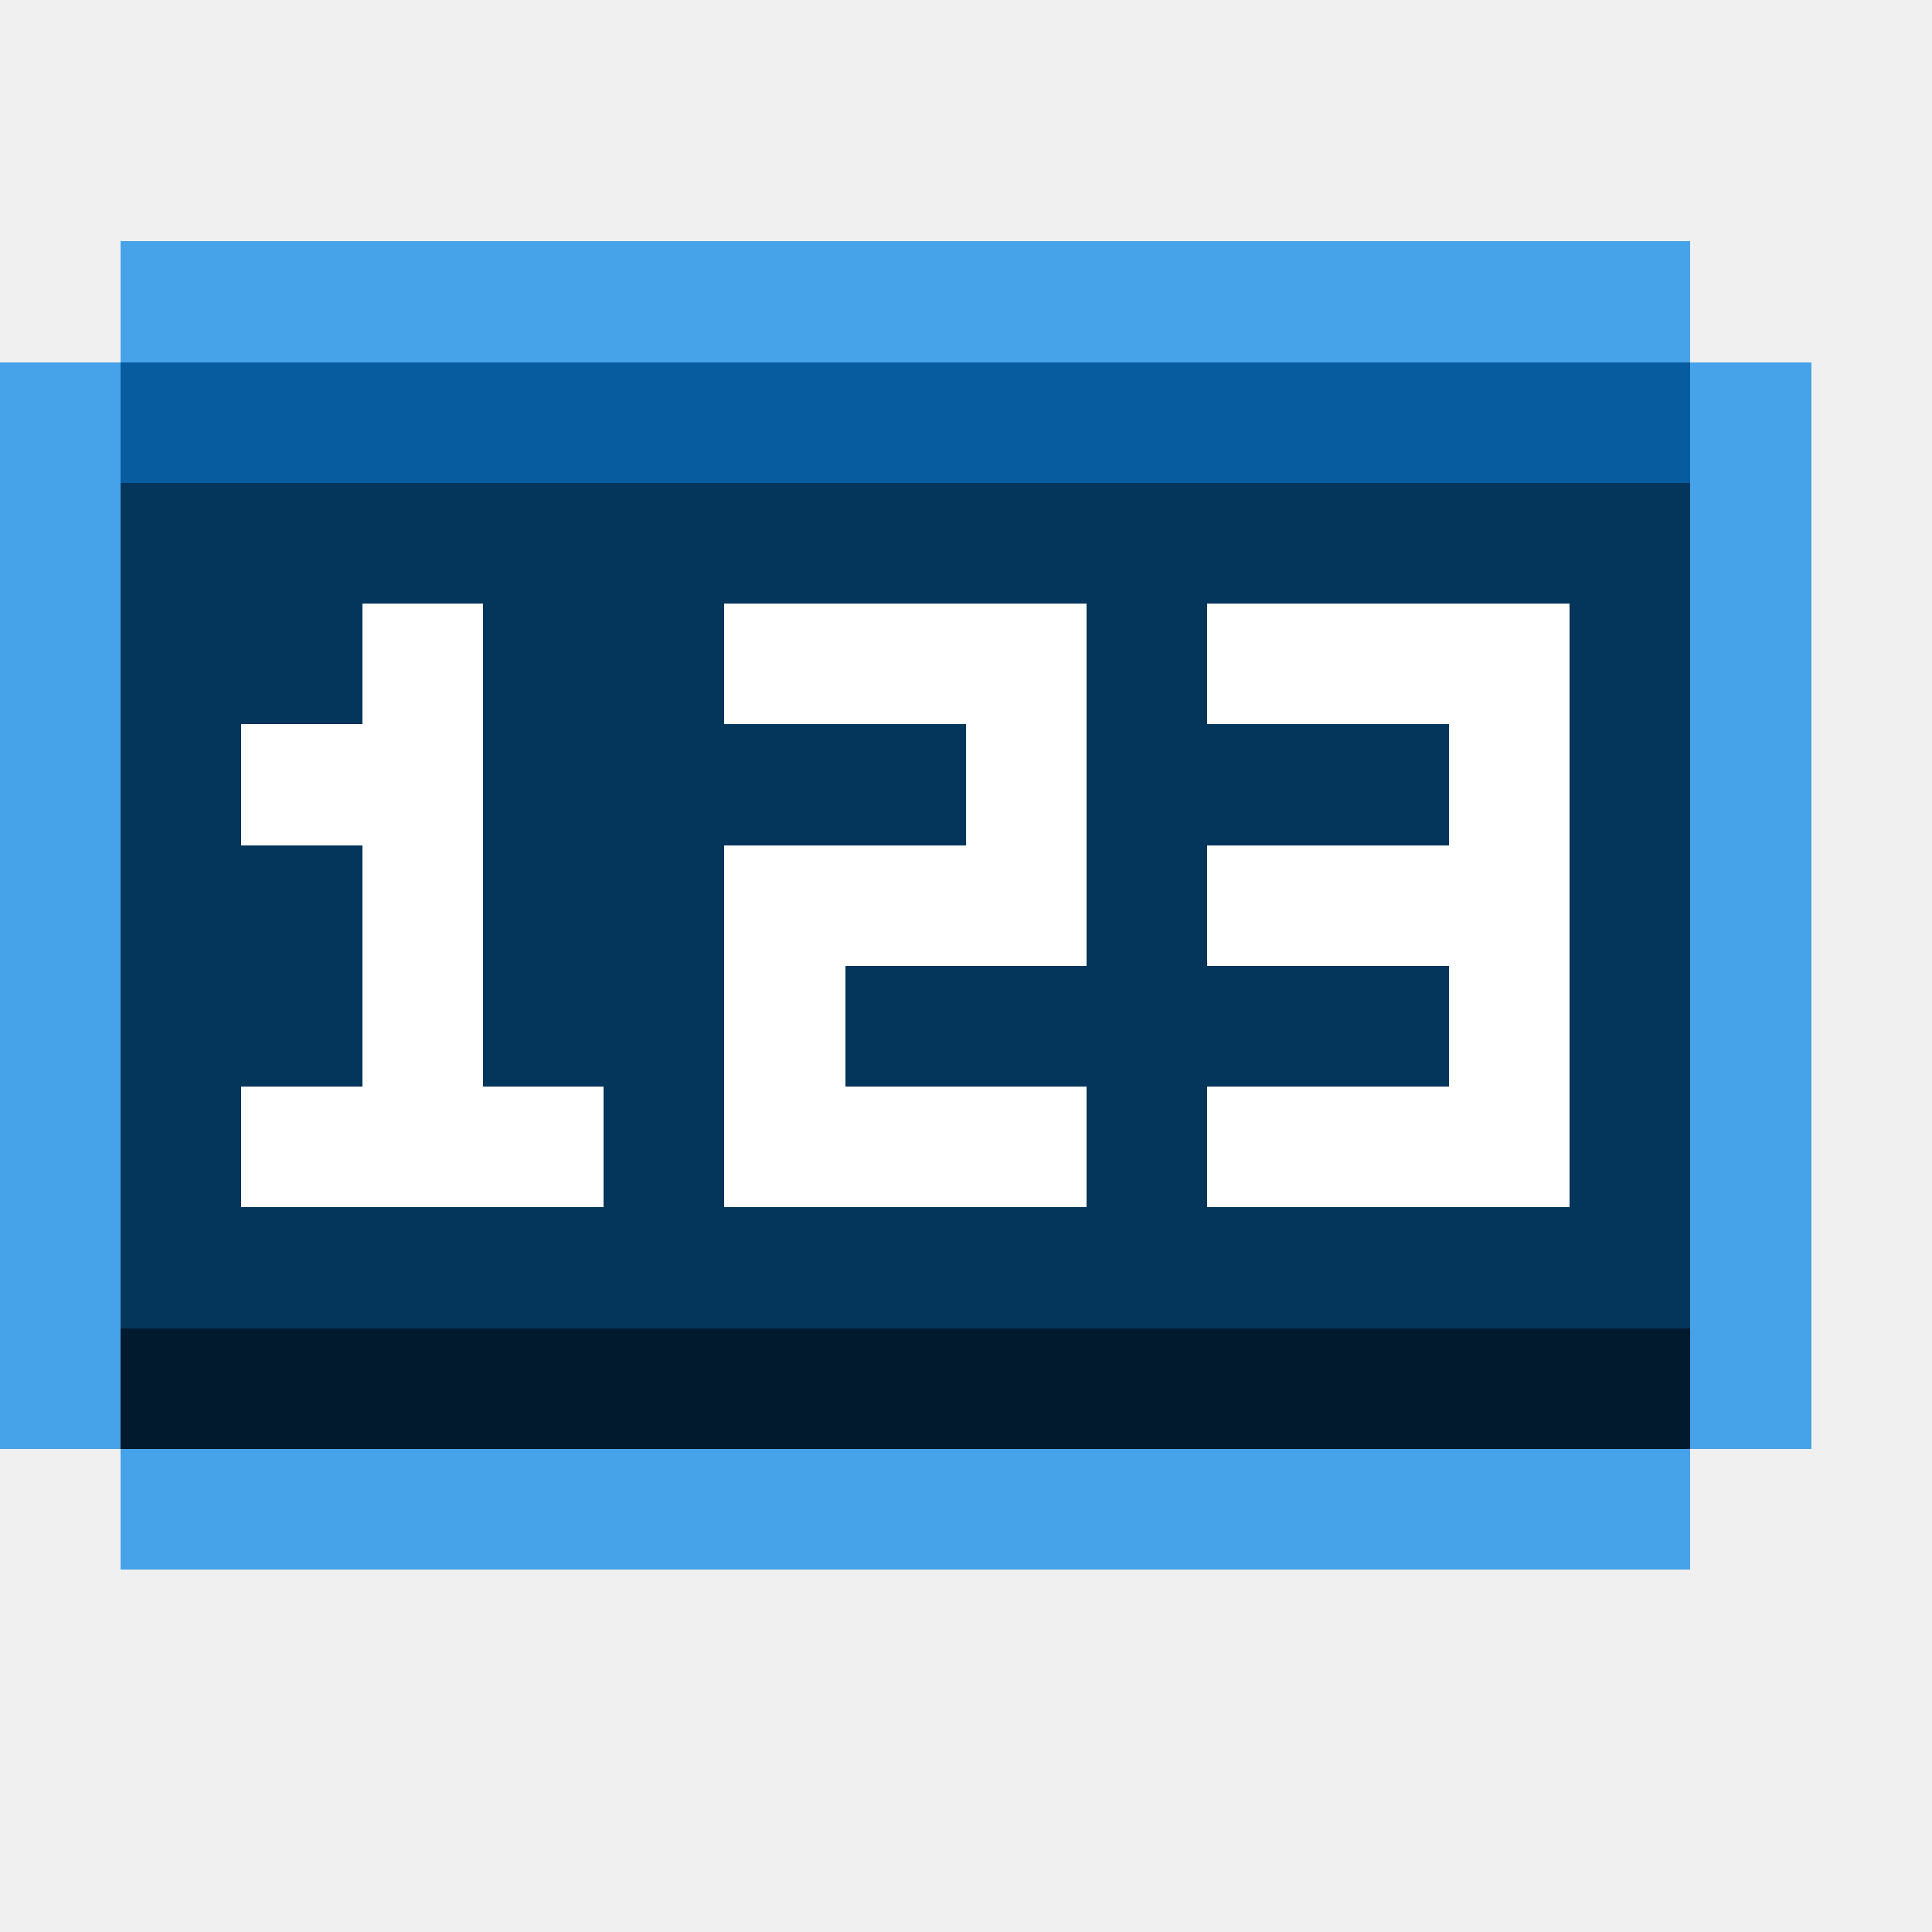
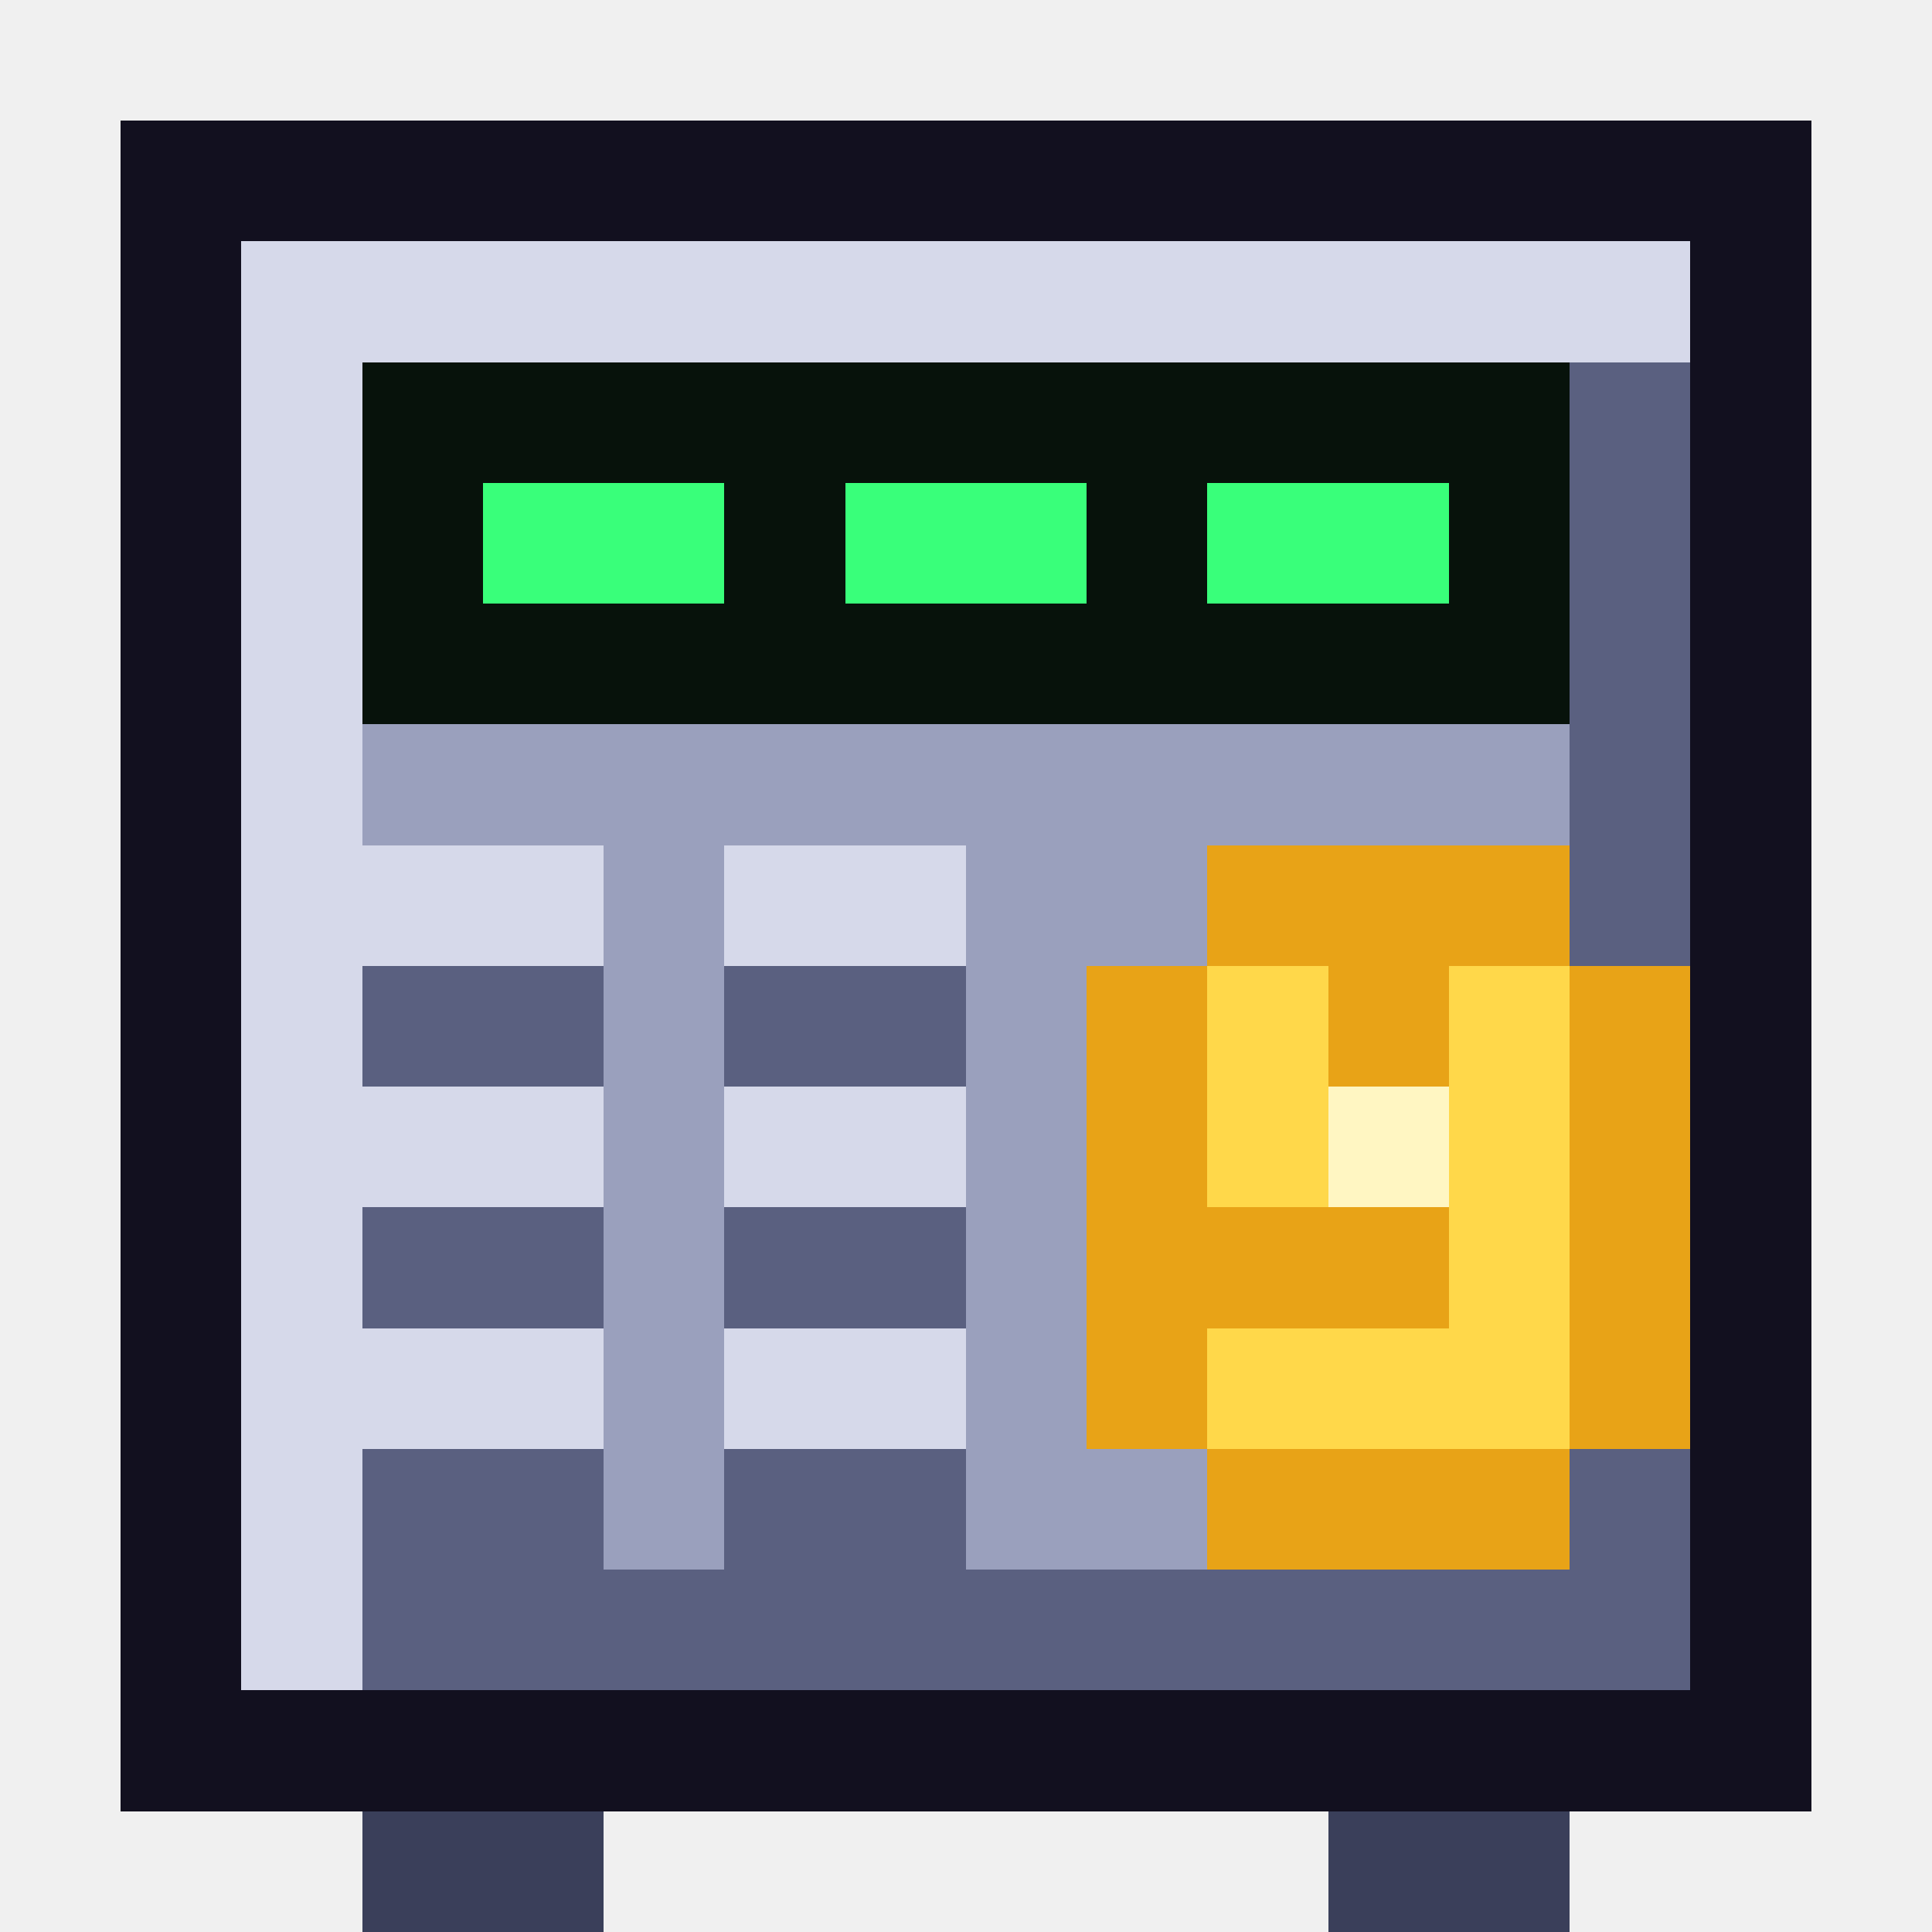
<svg xmlns="http://www.w3.org/2000/svg" viewBox="0 0 16 16" width="128" height="128" shape-rendering="crispEdges">
-   <rect x="1" y="2" width="13" height="1" fill="#46a3ea" />
-   <rect x="0" y="3" width="1" height="1" fill="#46a3ea" />
-   <rect x="1" y="3" width="13" height="1" fill="#065c9f" />
-   <rect x="14" y="3" width="1" height="1" fill="#46a3ea" />
-   <rect x="0" y="4" width="1" height="1" fill="#46a3ea" />
-   <rect x="1" y="4" width="13" height="1" fill="#04355b" />
-   <rect x="14" y="4" width="1" height="1" fill="#46a3ea" />
-   <rect x="0" y="5" width="1" height="1" fill="#46a3ea" />
-   <rect x="1" y="5" width="2" height="1" fill="#04355b" />
-   <rect x="3" y="5" width="1" height="1" fill="#ffffff" />
-   <rect x="4" y="5" width="2" height="1" fill="#04355b" />
-   <rect x="6" y="5" width="3" height="1" fill="#ffffff" />
-   <rect x="9" y="5" width="1" height="1" fill="#04355b" />
-   <rect x="10" y="5" width="3" height="1" fill="#ffffff" />
-   <rect x="13" y="5" width="1" height="1" fill="#04355b" />
-   <rect x="14" y="5" width="1" height="1" fill="#46a3ea" />
-   <rect x="0" y="6" width="1" height="1" fill="#46a3ea" />
-   <rect x="1" y="6" width="1" height="1" fill="#04355b" />
-   <rect x="2" y="6" width="2" height="1" fill="#ffffff" />
-   <rect x="4" y="6" width="4" height="1" fill="#04355b" />
-   <rect x="8" y="6" width="1" height="1" fill="#ffffff" />
-   <rect x="9" y="6" width="3" height="1" fill="#04355b" />
-   <rect x="12" y="6" width="1" height="1" fill="#ffffff" />
-   <rect x="13" y="6" width="1" height="1" fill="#04355b" />
-   <rect x="14" y="6" width="1" height="1" fill="#46a3ea" />
-   <rect x="0" y="7" width="1" height="1" fill="#46a3ea" />
-   <rect x="1" y="7" width="2" height="1" fill="#04355b" />
-   <rect x="3" y="7" width="1" height="1" fill="#ffffff" />
-   <rect x="4" y="7" width="2" height="1" fill="#04355b" />
-   <rect x="6" y="7" width="3" height="1" fill="#ffffff" />
-   <rect x="9" y="7" width="1" height="1" fill="#04355b" />
-   <rect x="10" y="7" width="3" height="1" fill="#ffffff" />
-   <rect x="13" y="7" width="1" height="1" fill="#04355b" />
-   <rect x="14" y="7" width="1" height="1" fill="#46a3ea" />
-   <rect x="0" y="8" width="1" height="1" fill="#46a3ea" />
-   <rect x="1" y="8" width="2" height="1" fill="#04355b" />
-   <rect x="3" y="8" width="1" height="1" fill="#ffffff" />
-   <rect x="4" y="8" width="2" height="1" fill="#04355b" />
-   <rect x="6" y="8" width="1" height="1" fill="#ffffff" />
-   <rect x="7" y="8" width="5" height="1" fill="#04355b" />
-   <rect x="12" y="8" width="1" height="1" fill="#ffffff" />
-   <rect x="13" y="8" width="1" height="1" fill="#04355b" />
-   <rect x="14" y="8" width="1" height="1" fill="#46a3ea" />
-   <rect x="0" y="9" width="1" height="1" fill="#46a3ea" />
-   <rect x="1" y="9" width="1" height="1" fill="#04355b" />
-   <rect x="2" y="9" width="3" height="1" fill="#ffffff" />
-   <rect x="5" y="9" width="1" height="1" fill="#04355b" />
-   <rect x="6" y="9" width="3" height="1" fill="#ffffff" />
-   <rect x="9" y="9" width="1" height="1" fill="#04355b" />
-   <rect x="10" y="9" width="3" height="1" fill="#ffffff" />
-   <rect x="13" y="9" width="1" height="1" fill="#04355b" />
-   <rect x="14" y="9" width="1" height="1" fill="#46a3ea" />
-   <rect x="0" y="10" width="1" height="1" fill="#46a3ea" />
-   <rect x="1" y="10" width="13" height="1" fill="#04355b" />
-   <rect x="14" y="10" width="1" height="1" fill="#46a3ea" />
-   <rect x="0" y="11" width="1" height="1" fill="#46a3ea" />
-   <rect x="1" y="11" width="13" height="1" fill="#021a2d" />
-   <rect x="14" y="11" width="1" height="1" fill="#46a3ea" />
-   <rect x="1" y="12" width="13" height="1" fill="#46a3ea" />
+   <rect x="1" y="1" width="14" height="1" fill="#12101f" />
+   <rect x="1" y="2" width="1" height="1" fill="#12101f" />
+   <rect x="2" y="2" width="12" height="1" fill="#d6d9ea" />
+   <rect x="14" y="2" width="1" height="1" fill="#12101f" />
+   <rect x="1" y="3" width="1" height="1" fill="#12101f" />
+   <rect x="2" y="3" width="1" height="1" fill="#d6d9ea" />
+   <rect x="3" y="3" width="10" height="1" fill="#07120b" />
+   <rect x="13" y="3" width="1" height="1" fill="#5a6080" />
+   <rect x="14" y="3" width="1" height="1" fill="#12101f" />
+   <rect x="1" y="4" width="1" height="1" fill="#12101f" />
+   <rect x="2" y="4" width="1" height="1" fill="#d6d9ea" />
+   <rect x="3" y="4" width="1" height="1" fill="#07120b" />
+   <rect x="4" y="4" width="2" height="1" fill="#39ff7a" />
+   <rect x="6" y="4" width="1" height="1" fill="#07120b" />
+   <rect x="7" y="4" width="2" height="1" fill="#39ff7a" />
+   <rect x="9" y="4" width="1" height="1" fill="#07120b" />
+   <rect x="10" y="4" width="2" height="1" fill="#39ff7a" />
+   <rect x="12" y="4" width="1" height="1" fill="#07120b" />
+   <rect x="13" y="4" width="1" height="1" fill="#5a6080" />
+   <rect x="14" y="4" width="1" height="1" fill="#12101f" />
+   <rect x="1" y="5" width="1" height="1" fill="#12101f" />
+   <rect x="2" y="5" width="1" height="1" fill="#d6d9ea" />
+   <rect x="3" y="5" width="10" height="1" fill="#07120b" />
+   <rect x="13" y="5" width="1" height="1" fill="#5a6080" />
+   <rect x="14" y="5" width="1" height="1" fill="#12101f" />
+   <rect x="1" y="6" width="1" height="1" fill="#12101f" />
+   <rect x="2" y="6" width="1" height="1" fill="#d6d9ea" />
+   <rect x="3" y="6" width="10" height="1" fill="#9aa0bd" />
+   <rect x="13" y="6" width="1" height="1" fill="#5a6080" />
+   <rect x="14" y="6" width="1" height="1" fill="#12101f" />
+   <rect x="1" y="7" width="1" height="1" fill="#12101f" />
+   <rect x="2" y="7" width="3" height="1" fill="#d6d9ea" />
+   <rect x="5" y="7" width="1" height="1" fill="#9aa0bd" />
+   <rect x="6" y="7" width="2" height="1" fill="#d6d9ea" />
+   <rect x="8" y="7" width="2" height="1" fill="#9aa0bd" />
+   <rect x="10" y="7" width="3" height="1" fill="#e8a317" />
+   <rect x="13" y="7" width="1" height="1" fill="#5a6080" />
+   <rect x="14" y="7" width="1" height="1" fill="#12101f" />
+   <rect x="1" y="8" width="1" height="1" fill="#12101f" />
+   <rect x="2" y="8" width="1" height="1" fill="#d6d9ea" />
+   <rect x="3" y="8" width="2" height="1" fill="#5a6080" />
+   <rect x="5" y="8" width="1" height="1" fill="#9aa0bd" />
+   <rect x="6" y="8" width="2" height="1" fill="#5a6080" />
+   <rect x="8" y="8" width="1" height="1" fill="#9aa0bd" />
+   <rect x="9" y="8" width="1" height="1" fill="#e8a317" />
+   <rect x="10" y="8" width="1" height="1" fill="#ffd84a" />
+   <rect x="11" y="8" width="1" height="1" fill="#e8a317" />
+   <rect x="12" y="8" width="1" height="1" fill="#ffd84a" />
+   <rect x="13" y="8" width="1" height="1" fill="#e8a317" />
+   <rect x="14" y="8" width="1" height="1" fill="#12101f" />
+   <rect x="1" y="9" width="1" height="1" fill="#12101f" />
+   <rect x="2" y="9" width="3" height="1" fill="#d6d9ea" />
+   <rect x="5" y="9" width="1" height="1" fill="#9aa0bd" />
+   <rect x="6" y="9" width="2" height="1" fill="#d6d9ea" />
+   <rect x="8" y="9" width="1" height="1" fill="#9aa0bd" />
+   <rect x="9" y="9" width="1" height="1" fill="#e8a317" />
+   <rect x="10" y="9" width="1" height="1" fill="#ffd84a" />
+   <rect x="11" y="9" width="1" height="1" fill="#fff6c2" />
+   <rect x="12" y="9" width="1" height="1" fill="#ffd84a" />
+   <rect x="13" y="9" width="1" height="1" fill="#e8a317" />
+   <rect x="14" y="9" width="1" height="1" fill="#12101f" />
+   <rect x="1" y="10" width="1" height="1" fill="#12101f" />
+   <rect x="2" y="10" width="1" height="1" fill="#d6d9ea" />
+   <rect x="3" y="10" width="2" height="1" fill="#5a6080" />
+   <rect x="5" y="10" width="1" height="1" fill="#9aa0bd" />
+   <rect x="6" y="10" width="2" height="1" fill="#5a6080" />
+   <rect x="8" y="10" width="1" height="1" fill="#9aa0bd" />
+   <rect x="9" y="10" width="3" height="1" fill="#e8a317" />
+   <rect x="12" y="10" width="1" height="1" fill="#ffd84a" />
+   <rect x="13" y="10" width="1" height="1" fill="#e8a317" />
+   <rect x="14" y="10" width="1" height="1" fill="#12101f" />
+   <rect x="1" y="11" width="1" height="1" fill="#12101f" />
+   <rect x="2" y="11" width="3" height="1" fill="#d6d9ea" />
+   <rect x="5" y="11" width="1" height="1" fill="#9aa0bd" />
+   <rect x="6" y="11" width="2" height="1" fill="#d6d9ea" />
+   <rect x="8" y="11" width="1" height="1" fill="#9aa0bd" />
+   <rect x="9" y="11" width="1" height="1" fill="#e8a317" />
+   <rect x="10" y="11" width="3" height="1" fill="#ffd84a" />
+   <rect x="13" y="11" width="1" height="1" fill="#e8a317" />
+   <rect x="14" y="11" width="1" height="1" fill="#12101f" />
+   <rect x="1" y="12" width="1" height="1" fill="#12101f" />
+   <rect x="2" y="12" width="1" height="1" fill="#d6d9ea" />
+   <rect x="3" y="12" width="2" height="1" fill="#5a6080" />
+   <rect x="5" y="12" width="1" height="1" fill="#9aa0bd" />
+   <rect x="6" y="12" width="2" height="1" fill="#5a6080" />
+   <rect x="8" y="12" width="2" height="1" fill="#9aa0bd" />
+   <rect x="10" y="12" width="3" height="1" fill="#e8a317" />
+   <rect x="13" y="12" width="1" height="1" fill="#5a6080" />
+   <rect x="14" y="12" width="1" height="1" fill="#12101f" />
+   <rect x="1" y="13" width="1" height="1" fill="#12101f" />
+   <rect x="2" y="13" width="1" height="1" fill="#d6d9ea" />
+   <rect x="3" y="13" width="11" height="1" fill="#5a6080" />
+   <rect x="14" y="13" width="1" height="1" fill="#12101f" />
+   <rect x="1" y="14" width="14" height="1" fill="#12101f" />
+   <rect x="3" y="15" width="2" height="1" fill="#3a3f5a" />
+   <rect x="11" y="15" width="2" height="1" fill="#3a3f5a" />
</svg>
